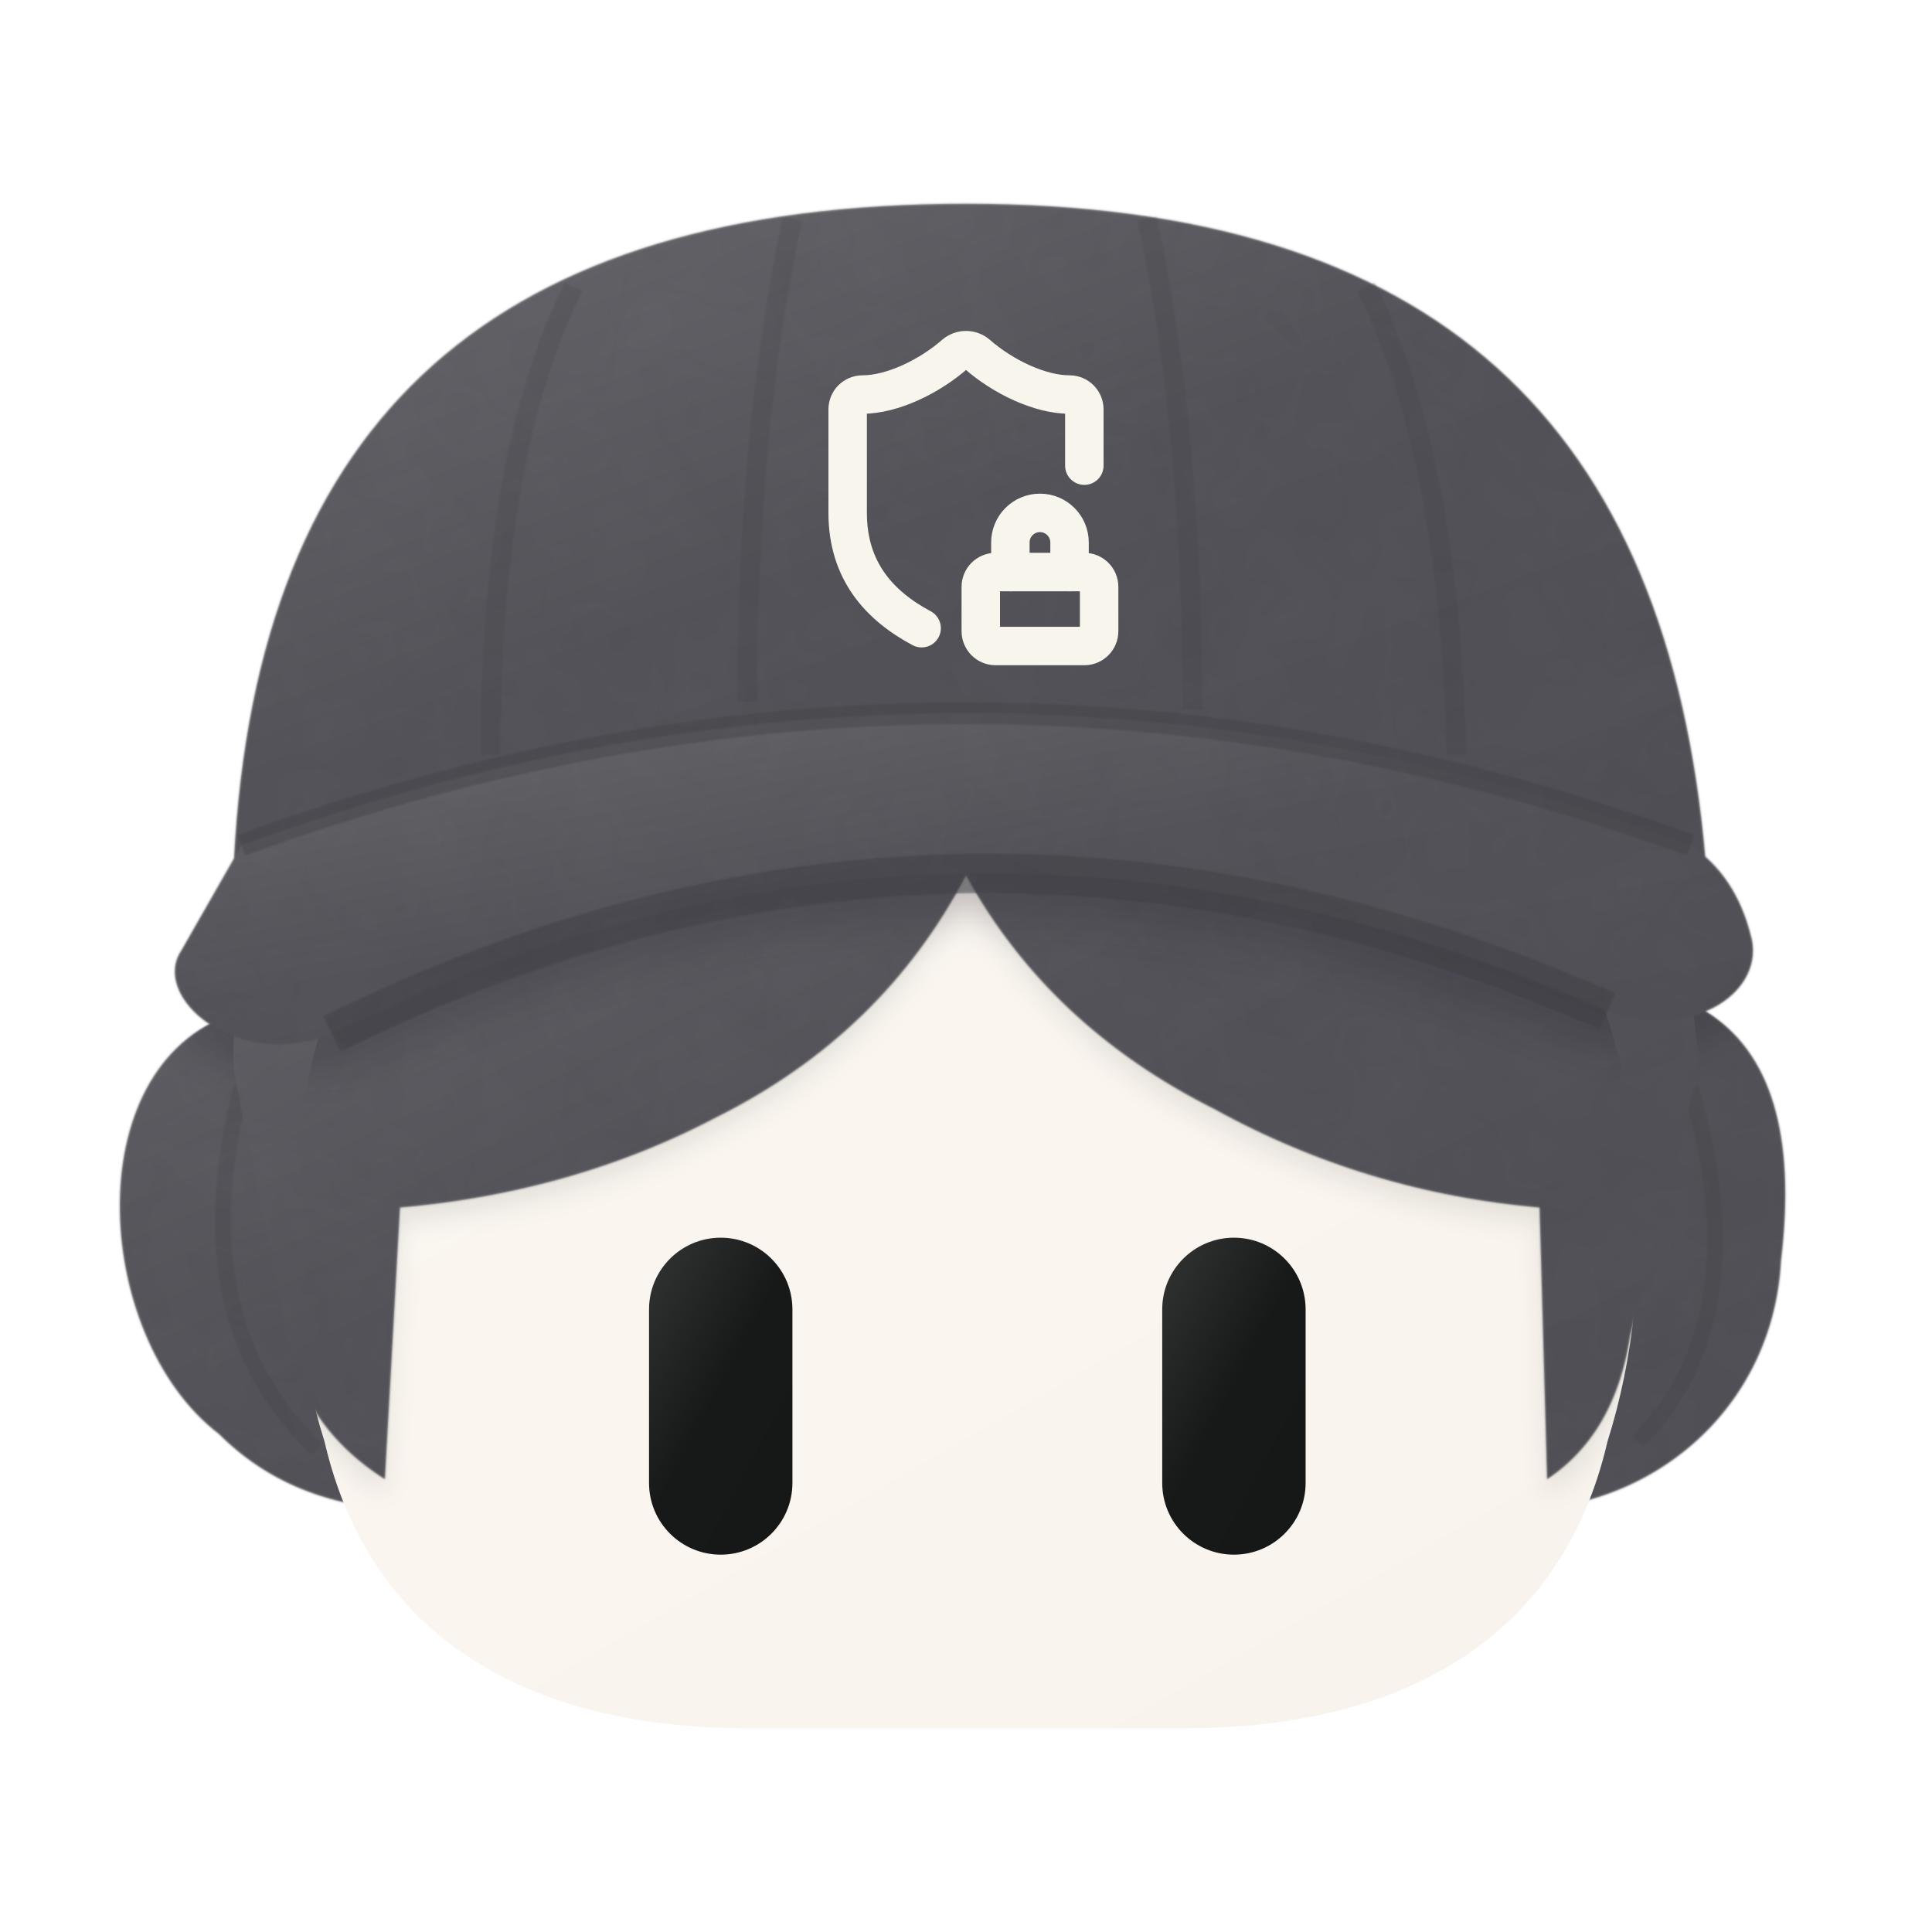
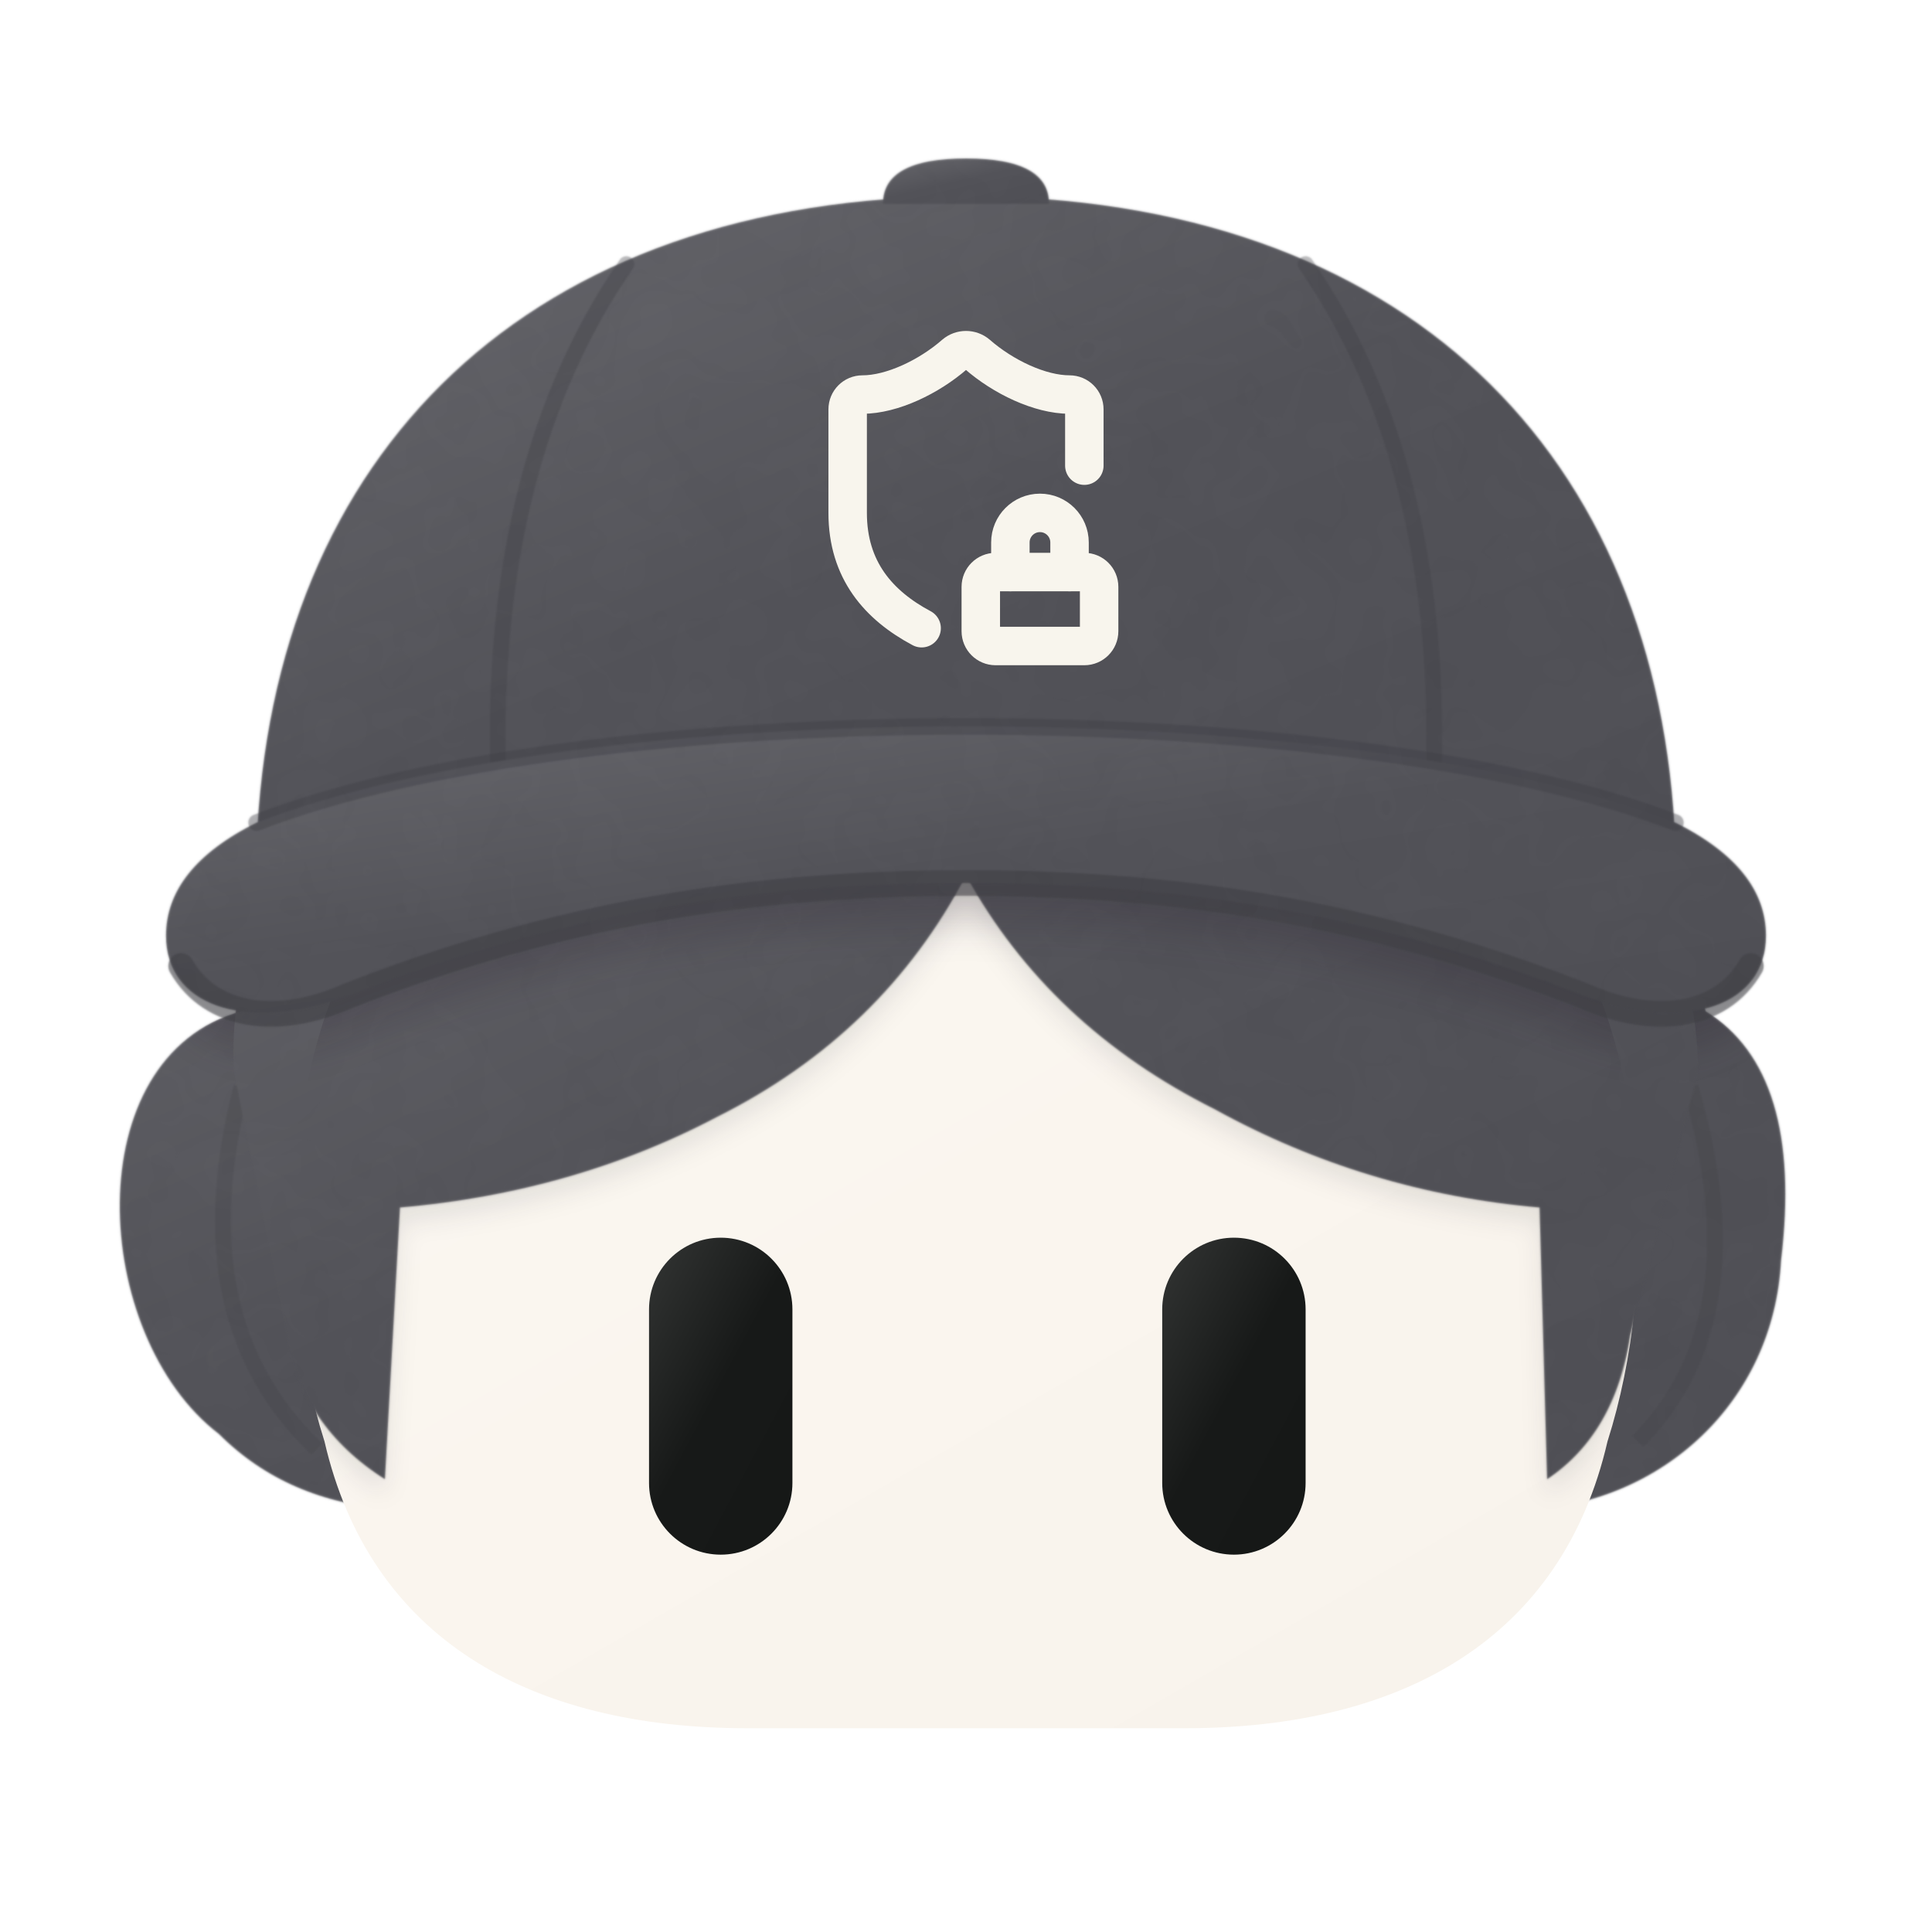
<svg xmlns="http://www.w3.org/2000/svg" viewBox="0 0 256 256" width="256" height="256" role="img">
  <defs>
    <clipPath id="avatar-contact-receiver-fringe-hair-curtain-face-round" clipPathUnits="userSpaceOnUse">
      <path d="M48 124C38 140 36 169 43 191C49 217 70 229 99 229H157C186 229 207 217 213 191C220 169 218 140 208 124C185 105 71 105 48 124Z" fill="#000000" />
    </clipPath>
    <filter id="avatar-contact-shadow-fringe-hair-curtain-face-round" filterUnits="userSpaceOnUse" x="0" y="0" width="256" height="256" color-interpolation-filters="sRGB">
      <feGaussianBlur in="SourceAlpha" stdDeviation="1.6" />
      <feOffset dy="2" result="contact-alpha" />
      <feFlood flood-color="#201a28" flood-opacity="0.09" />
      <feComposite in2="contact-alpha" operator="in" />
    </filter>
    <clipPath id="avatar-contact-receiver-hat-hat-cap-hair-curtain-hair-crop-back-face-round" clipPathUnits="userSpaceOnUse">
      <path d="M48 124C38 140 36 169 43 191C49 217 70 229 99 229H157C186 229 207 217 213 191C220 169 218 140 208 124C185 105 71 105 48 124Z" fill="#000000" />
      <path d="M31 142C29 106 68 85 128 85C188 85 225 107 225 142L216 177Q214 190 205 196L204 160Q181 158 161 147Q139 136 128 116Q117 137 95 148Q76 158 53 160L51 196Q40 189 38 177Z" fill="#000000" />
      <path d="M32 134C10 140 12 177 29 190Q38 199 52 200H203C220 199 235 186 236 167Q239 142 226 134C216 92 181 84 128 84C75 84 39 94 32 134Z" fill="#000000" />
      <path d="M32 144Q24 175 42 192M224 144Q233 175 217 191" fill="none" stroke="#000000" stroke-width="2.1" stroke-opacity="0.25" />
    </clipPath>
    <filter id="avatar-contact-shadow-hat-hat-cap-hair-curtain-hair-crop-back-face-round" filterUnits="userSpaceOnUse" x="0" y="0" width="256" height="256" color-interpolation-filters="sRGB">
      <feGaussianBlur in="SourceAlpha" stdDeviation="2.4" />
      <feOffset dy="4" result="contact-alpha" />
      <feFlood flood-color="#201a28" flood-opacity="0.19" />
      <feComposite in2="contact-alpha" operator="in" />
    </filter>
    <filter id="avatar-soft-material-v1" x="-2%" y="-2%" width="104%" height="104%" color-interpolation-filters="sRGB">
      <feTurbulence type="fractalNoise" baseFrequency="0.08" numOctaves="3" seed="17" result="grain" />
      <feColorMatrix in="grain" type="matrix" values="0.213 0.715 0.072 0 0 0.213 0.715 0.072 0 0 0.213 0.715 0.072 0 0 0 0 0 0.03 0" result="faint-grain" />
      <feComposite in="faint-grain" in2="SourceGraphic" operator="in" result="clipped-grain" />
      <feBlend in="SourceGraphic" in2="clipped-grain" mode="soft-light" result="material" />
      <feGaussianBlur in="material" stdDeviation="0.16" />
    </filter>
    <linearGradient id="avatar-face-faf5ee" x1="0%" y1="0%" x2="85%" y2="100%">
      <stop offset="0%" stop-color="#fbf8f2" />
      <stop offset="52%" stop-color="#faf5ee" />
      <stop offset="100%" stop-color="#f8f3ec" />
    </linearGradient>
    <linearGradient id="avatar-hair-525258" x1="0%" y1="0%" x2="85%" y2="100%">
      <stop offset="0%" stop-color="#67676c" />
      <stop offset="52%" stop-color="#525258" />
      <stop offset="100%" stop-color="#4f4f55" />
    </linearGradient>
    <linearGradient id="avatar-hat-525258" x1="0%" y1="0%" x2="85%" y2="100%">
      <stop offset="0%" stop-color="#67676c" />
      <stop offset="52%" stop-color="#525258" />
      <stop offset="100%" stop-color="#4f4f55" />
    </linearGradient>
    <linearGradient id="avatar-eyes-171918" x1="0%" y1="0%" x2="85%" y2="100%">
      <stop offset="0%" stop-color="#333534" />
      <stop offset="52%" stop-color="#171918" />
      <stop offset="100%" stop-color="#161817" />
    </linearGradient>
    <linearGradient id="avatar-badge-ffffff" x1="0%" y1="0%" x2="85%" y2="100%">
      <stop offset="0%" stop-color="#ffffff" />
      <stop offset="52%" stop-color="#ffffff" />
      <stop offset="100%" stop-color="#f6f6f6" />
    </linearGradient>
  </defs>
  <g color="#404045" filter="url(#avatar-soft-material-v1)">
    <path d="M32 134C10 140 12 177 29 190Q38 199 52 200H203C220 199 235 186 236 167Q239 142 226 134C216 92 181 84 128 84C75 84 39 94 32 134Z" fill="url(#avatar-hair-525258)" />
    <path d="M32 144Q24 175 42 192M224 144Q233 175 217 191" fill="none" stroke="#404045" stroke-width="2.1" stroke-opacity="0.25" />
  </g>
  <g color="url(#avatar-face-faf5ee)">
    <path d="M48 124C38 140 36 169 43 191C49 217 70 229 99 229H157C186 229 207 217 213 191C220 169 218 140 208 124C185 105 71 105 48 124Z" fill="url(#avatar-face-faf5ee)" />
  </g>
  <g data-layer="contact-shadow-fringe-hair-curtain-face-round" clip-path="url(#avatar-contact-receiver-fringe-hair-curtain-face-round)">
    <g filter="url(#avatar-contact-shadow-fringe-hair-curtain-face-round)">
      <g color="#000000">
        <path d="M31 142C29 106 68 85 128 85C188 85 225 107 225 142L216 177Q214 190 205 196L204 160Q181 158 161 147Q139 136 128 116Q117 137 95 148Q76 158 53 160L51 196Q40 189 38 177Z" fill="#000000" />
      </g>
    </g>
  </g>
  <g color="#404045" filter="url(#avatar-soft-material-v1)">
    <path d="M31 142C29 106 68 85 128 85C188 85 225 107 225 142L216 177Q214 190 205 196L204 160Q181 158 161 147Q139 136 128 116Q117 137 95 148Q76 158 53 160L51 196Q40 189 38 177Z" fill="url(#avatar-hair-525258)" />
  </g>
  <g data-layer="contact-shadow-hat-hat-cap-hair-curtain-hair-crop-back-face-round" clip-path="url(#avatar-contact-receiver-hat-hat-cap-hair-curtain-hair-crop-back-face-round)">
    <g filter="url(#avatar-contact-shadow-hat-hat-cap-hair-curtain-hair-crop-back-face-round)">
      <g color="#000000">
-         <path d="M31 114C34 55 66 27 128 27C190 27 221 56 226 114Q128 86 31 114Z" fill="#000000" />
-         <path d="M76 38Q65 60 65 100M105 29Q99 57 99 93M152 29Q158 57 158 94M181 38Q192 60 193 100" fill="none" stroke="#000000" stroke-width="2.6" stroke-opacity="0.21" />
-         <path d="M32 112Q128 77 224 112Q230 116 232 124C234 131 225 138 213 134Q127 96 44 137C31 142 20 132 24 126Z" fill="#000000" />
-         <path d="M44 137Q127 96 213 134" fill="none" stroke="#000000" stroke-width="5.2" stroke-opacity="0.55" />
-         <path d="M32 112Q128 77 224 112" fill="none" stroke="#000000" stroke-width="2.9" stroke-opacity="0.4" />
+         <path d="M34 112C36 60 70 26 128 26C186 26 220 60 222 112L222 119Q128 99 34 119Z" fill="#000000" />
+         <path d="M83 35Q65 61 66 102M173 35Q191 61 190 102" fill="none" stroke="#000000" stroke-width="2.1" stroke-opacity="0.35" stroke-linecap="round" />
+         <path d="M117 27Q117 21 128 21Q139 21 139 27Z" fill="#000000" />
+         <path d="M34 109C78 92 178 92 222 109Q234 115 234 124C234 133 224 137 210 132C182 121 156 117 128 117C100 117 74 121 46 132C32 137 22 133 22 124Q22 115 34 109Z" fill="#000000" />
+         <path d="M24 128C28 135 37 136 46 132C74 121 100 117 128 117C156 117 182 121 210 132C219 136 228 135 232 128" fill="none" stroke="#000000" stroke-width="3.4" stroke-opacity="0.6" stroke-linecap="round" />
+         <path d="M34 109C78 92 178 92 222 109" fill="none" stroke="#000000" stroke-width="2.2" stroke-opacity="0.42" stroke-linecap="round" />
      </g>
    </g>
  </g>
  <g color="#404045" filter="url(#avatar-soft-material-v1)">
-     <path d="M31 114C34 55 66 27 128 27C190 27 221 56 226 114Q128 86 31 114Z" fill="url(#avatar-hat-525258)" />
-     <path d="M76 38Q65 60 65 100M105 29Q99 57 99 93M152 29Q158 57 158 94M181 38Q192 60 193 100" fill="none" stroke="#404045" stroke-width="2.6" stroke-opacity="0.21" />
-     <path d="M32 112Q128 77 224 112Q230 116 232 124C234 131 225 138 213 134Q127 96 44 137C31 142 20 132 24 126Z" fill="url(#avatar-hat-525258)" />
-     <path d="M44 137Q127 96 213 134" fill="none" stroke="#404045" stroke-width="5.2" stroke-opacity="0.55" />
-     <path d="M32 112Q128 77 224 112" fill="none" stroke="#404045" stroke-width="2.9" stroke-opacity="0.4" />
+     <path d="M34 112C36 60 70 26 128 26C186 26 220 60 222 112L222 119Q128 99 34 119Z" fill="url(#avatar-hat-525258)" />
+     <path d="M83 35Q65 61 66 102M173 35Q191 61 190 102" fill="none" stroke="#404045" stroke-width="2.1" stroke-opacity="0.35" stroke-linecap="round" />
+     <path d="M117 27Q117 21 128 21Q139 21 139 27Z" fill="url(#avatar-hat-525258)" />
+     <path d="M34 109C78 92 178 92 222 109Q234 115 234 124C234 133 224 137 210 132C182 121 156 117 128 117C100 117 74 121 46 132C32 137 22 133 22 124Q22 115 34 109Z" fill="url(#avatar-hat-525258)" />
+     <path d="M24 128C28 135 37 136 46 132C74 121 100 117 128 117C156 117 182 121 210 132C219 136 228 135 232 128" fill="none" stroke="#404045" stroke-width="3.4" stroke-opacity="0.6" stroke-linecap="round" />
+     <path d="M34 109C78 92 178 92 222 109" fill="none" stroke="#404045" stroke-width="2.2" stroke-opacity="0.42" stroke-linecap="round" />
  </g>
  <g data-layer="hat-badge" transform="translate(128 66) rotate(0) scale(0.84) translate(-128 -64)">
    <g transform="translate(128 64) scale(0.21875) translate(-128 -128)">
      <g color="#f8f5ed">
        <path d="M20 9.807V6a1 1 0 00-1-1c-2 0-4.49-1.19-6.24-2.72a1.17 1.17 0 00-1.52 0C9.5 3.8 7 5 5 5a1 1 0 00-1 1v7c0 3.88 2.107 6.254 5 7.796" fill="none" stroke="#f8f5ed" stroke-width="2.6" stroke-linecap="round" stroke-linejoin="round" transform="scale(10.66667)" />
        <path d="M19 17v-2a2 2 0 00-4 0v2" fill="none" stroke="#f8f5ed" stroke-width="2.6" stroke-linecap="round" stroke-linejoin="round" transform="scale(10.66667)" />
        <rect x="13" y="17" width="8" height="5" rx="1" fill="none" stroke="#f8f5ed" stroke-width="2.6" stroke-linecap="round" stroke-linejoin="round" transform="scale(10.66667)" />
      </g>
    </g>
  </g>
  <g data-layer="state" data-state="idle">
    <rect x="86" y="164" width="19" height="42" rx="9.5" fill="url(#avatar-eyes-171918)" />
    <rect x="154" y="164" width="19" height="42" rx="9.5" fill="url(#avatar-eyes-171918)" />
  </g>
</svg>
